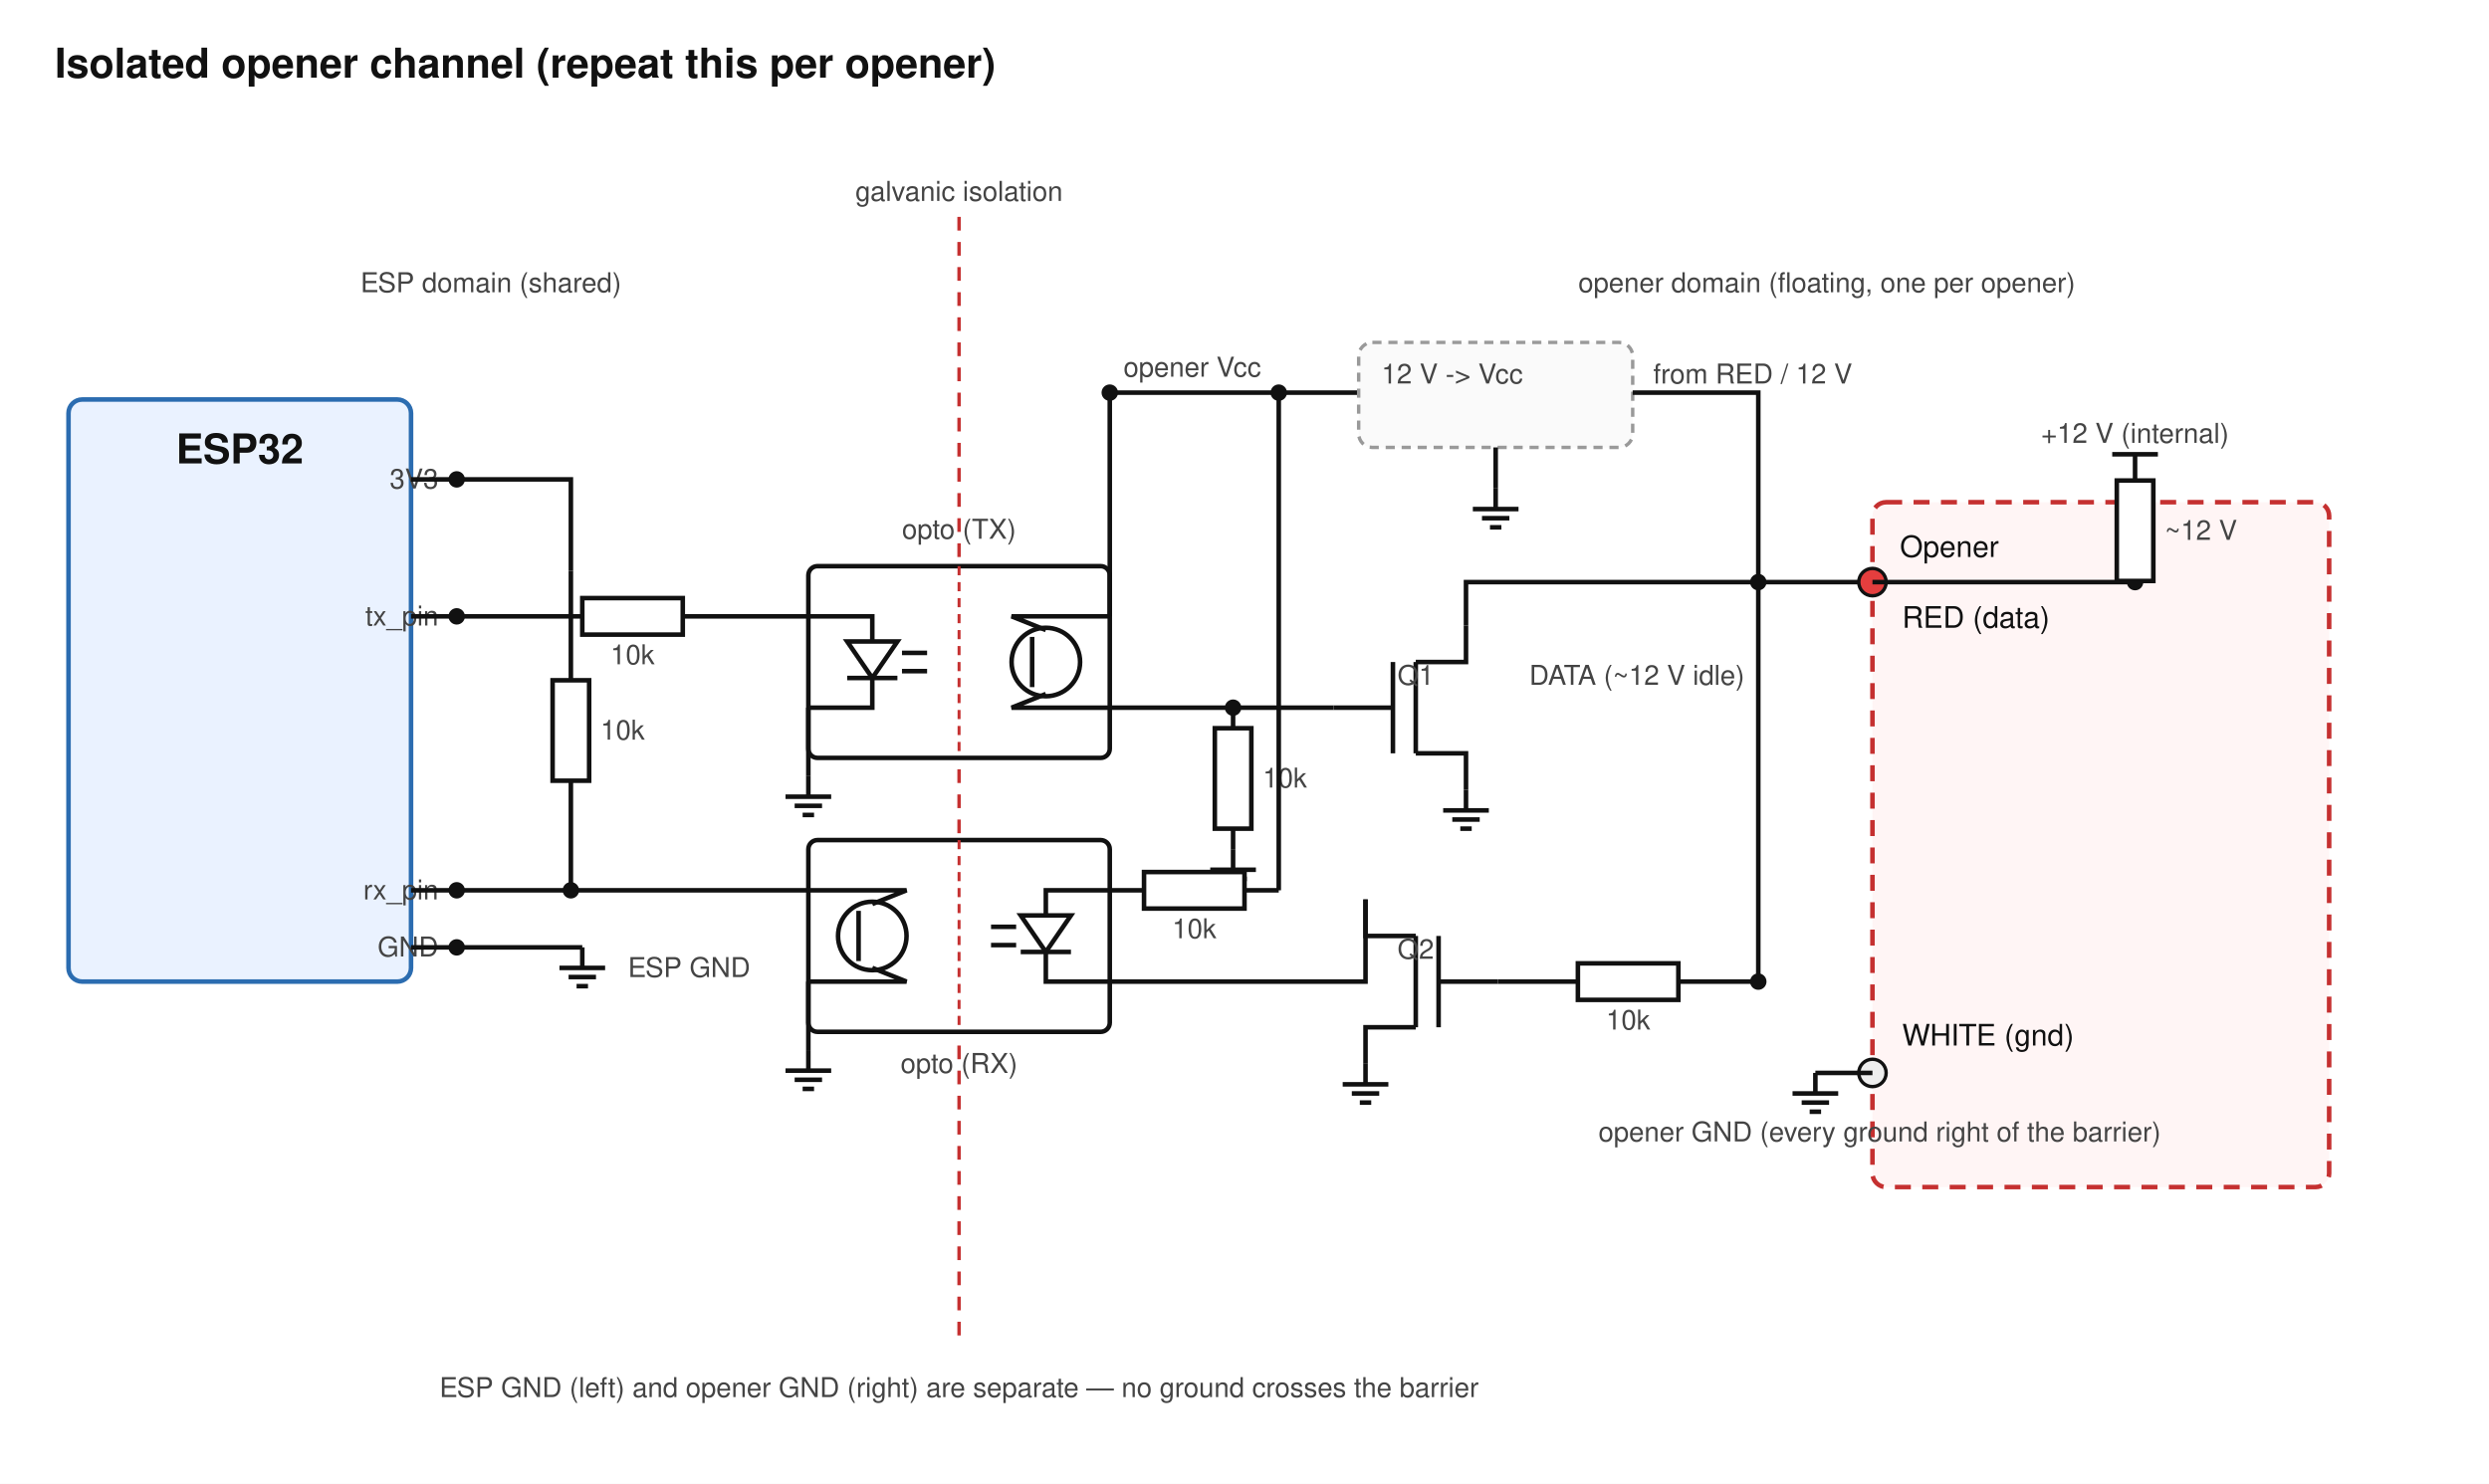
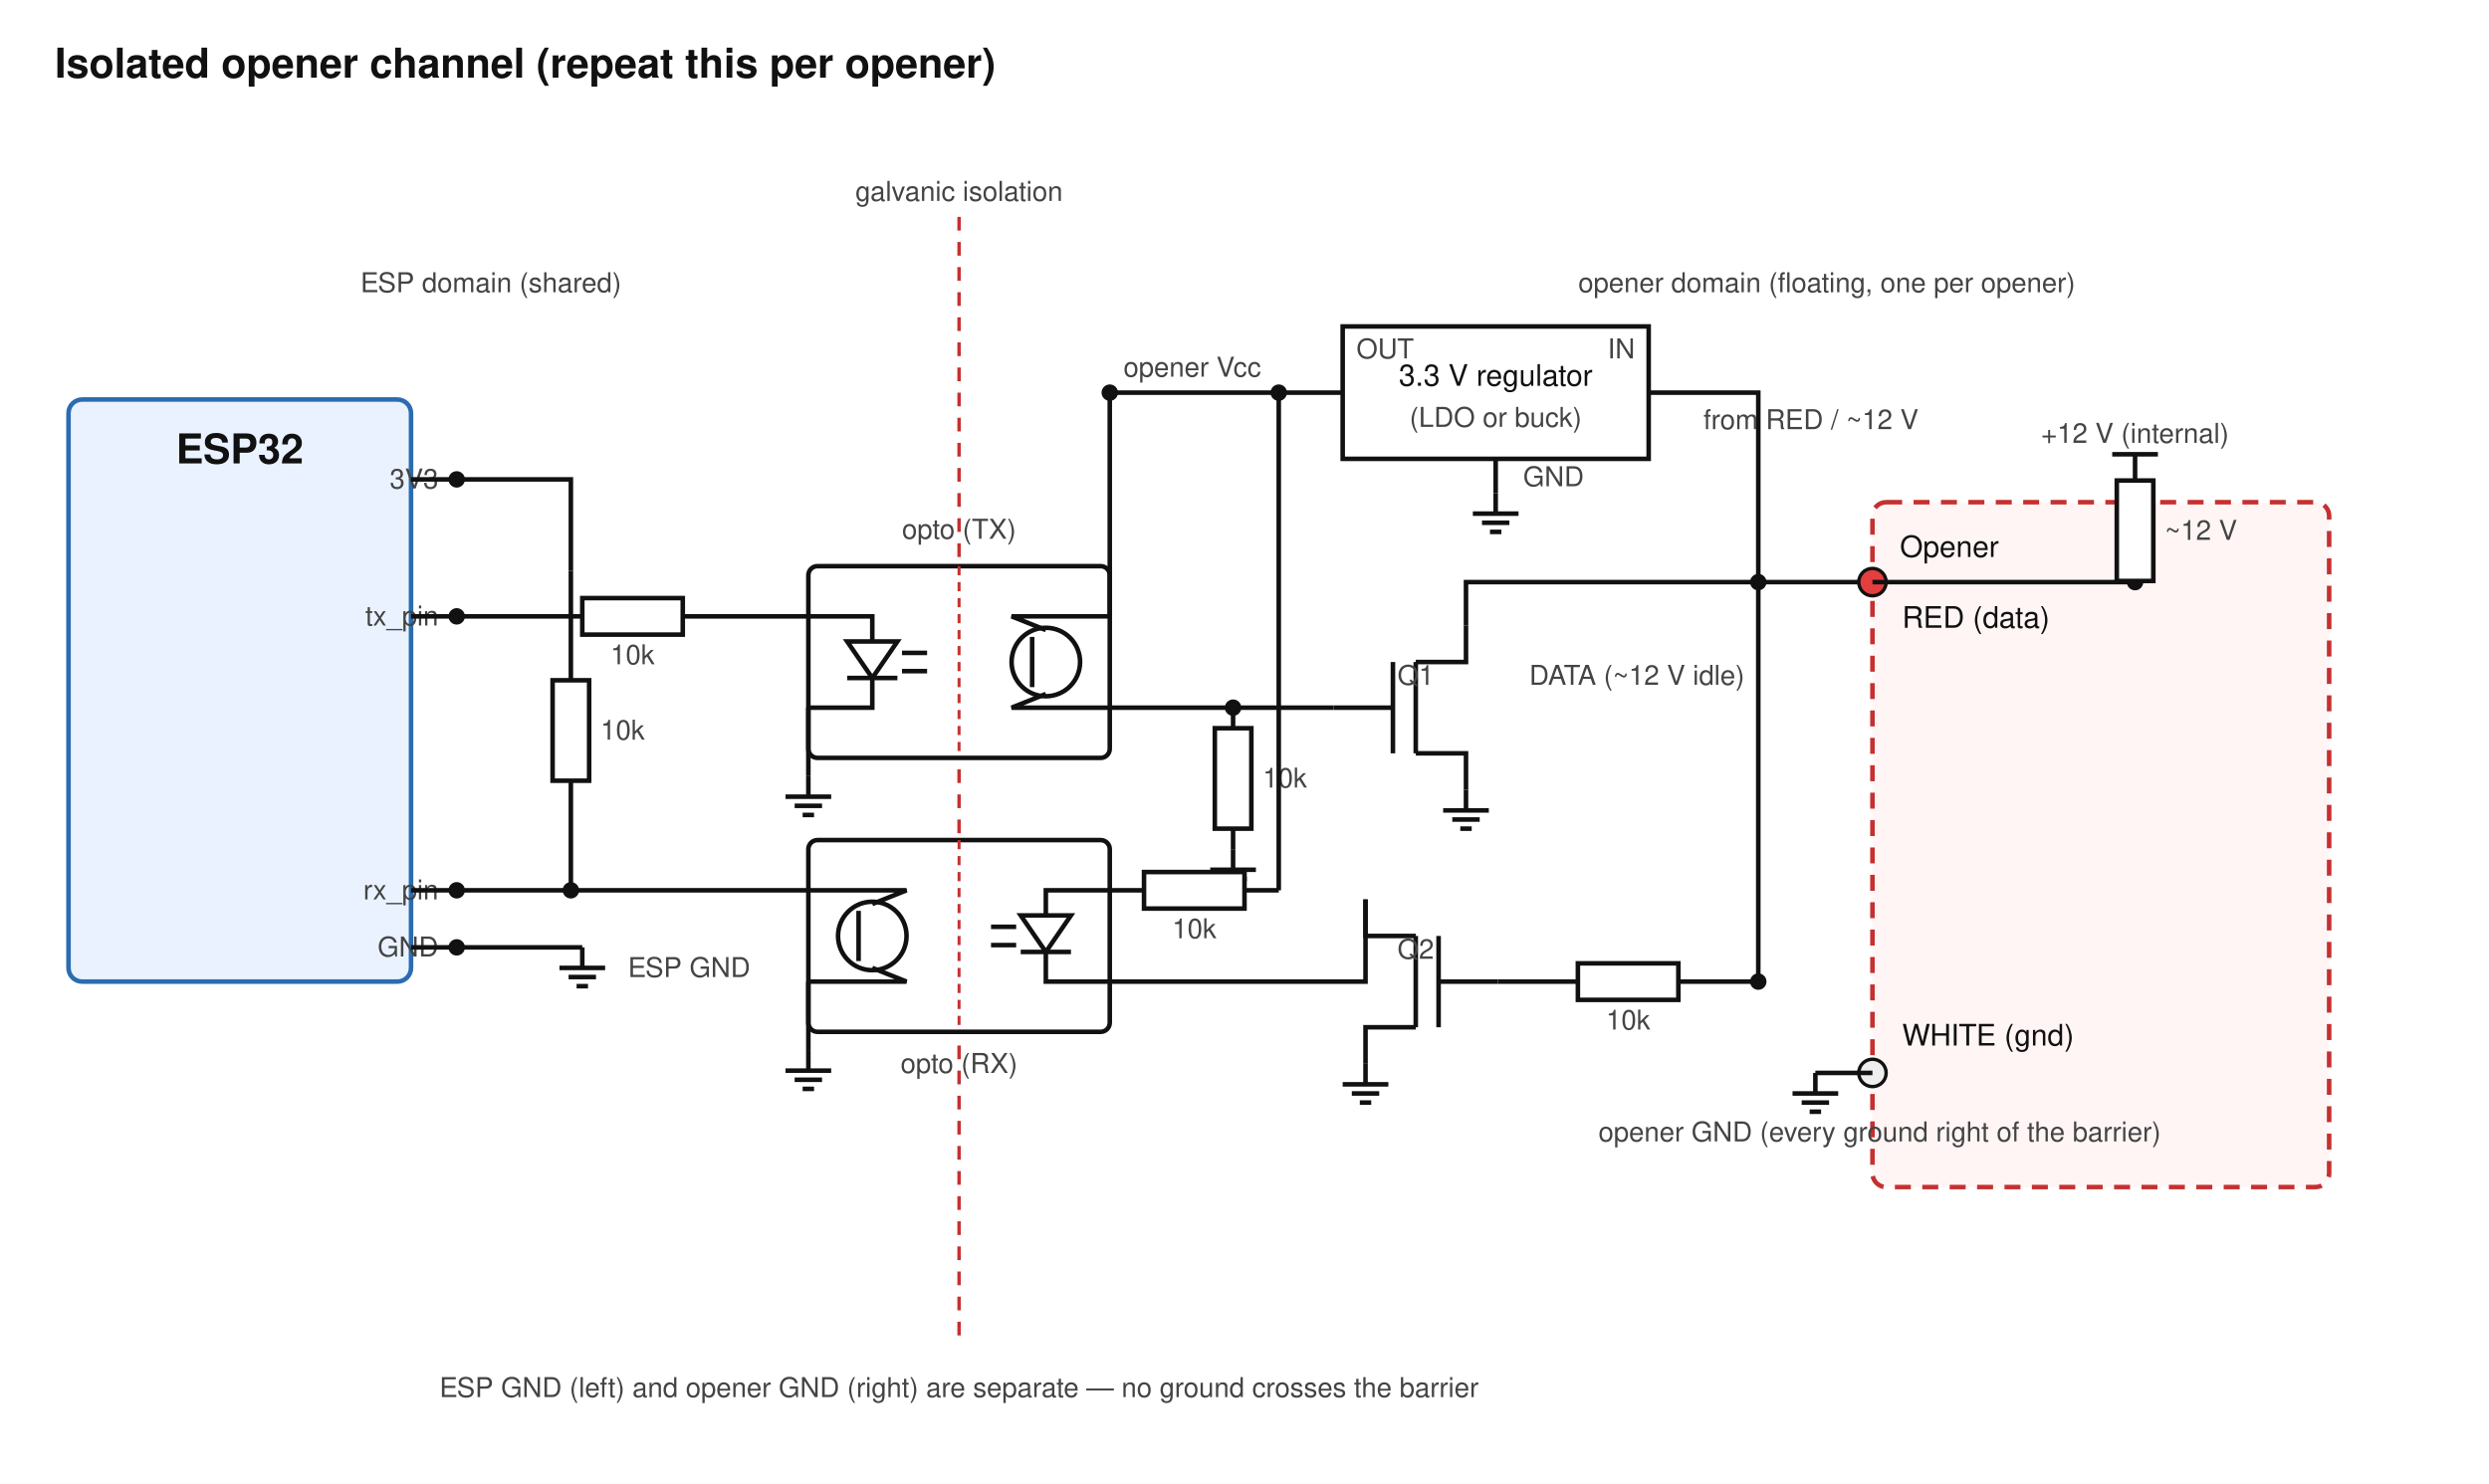
<svg xmlns="http://www.w3.org/2000/svg" viewBox="0 0 1090 650" font-family="Helvetica,Arial,sans-serif">
  <style>.w{stroke:#111;stroke-width:2;fill:none}.c{stroke:#111;stroke-width:2;fill:#fff}.lbl{font-size:13px;fill:#111}.val{font-size:12px;fill:#444}.big{font-size:18px;font-weight:bold;fill:#111}</style>
  <rect width="1090" height="650" fill="#fff" />
  <text x="24" y="34" class="big" text-anchor="start">Isolated opener channel (repeat this per opener)</text>
  <line x1="420" y1="95" x2="420" y2="590" stroke="#c53030" stroke-width="1.5" stroke-dasharray="6 5" />
  <text x="420" y="88" class="val" text-anchor="middle">galvanic isolation</text>
  <text x="420" y="612" class="val" text-anchor="middle">ESP GND (left) and opener GND (right) are separate — no ground crosses the barrier</text>
  <text x="215" y="128" class="val" text-anchor="middle">ESP domain (shared)</text>
  <text x="800" y="128" class="val" text-anchor="middle">opener domain (floating, one per opener)</text>
  <rect x="30" y="175" width="150" height="255" rx="6" fill="#eaf2ff" stroke="#2b6cb0" stroke-width="2" />
  <text x="105" y="203" class="big" text-anchor="middle">ESP32</text>
  <text x="192" y="214" class="val" text-anchor="end">3V3</text>
  <polyline class="w" points="180,210 200,210" />
  <circle cx="200" cy="210" r="3.6" fill="#111" />
  <text x="192" y="274" class="val" text-anchor="end">tx_pin</text>
  <polyline class="w" points="180,270 200,270" />
  <circle cx="200" cy="270" r="3.6" fill="#111" />
  <text x="192" y="394" class="val" text-anchor="end">rx_pin</text>
  <polyline class="w" points="180,390 200,390" />
  <circle cx="200" cy="390" r="3.6" fill="#111" />
  <text x="192" y="419" class="val" text-anchor="end">GND</text>
  <polyline class="w" points="180,415 200,415" />
  <circle cx="200" cy="415" r="3.6" fill="#111" />
  <polyline class="w" points="200,415 255,415" />
  <polyline class="w" points="255,415 255,424" />
  <line class="w" x1="245" y1="424" x2="265" y2="424" />
  <line class="w" x1="249" y1="428" x2="261" y2="428" />
  <line class="w" x1="252.5" y1="432" x2="257.5" y2="432" />
  <text x="275" y="428" class="val" text-anchor="start">ESP GND</text>
  <polyline class="w" points="200,270 255.0,270" />
  <polyline class="w" points="299.0,270 354,270" />
  <rect class="c" x="255.0" y="262" width="44" height="16" />
  <text x="277.0" y="291" class="val" text-anchor="middle">10k</text>
  <rect class="c" x="354" y="248" width="132" height="84" rx="4" fill="#fafafa" />
  <line x1="420" y1="248" x2="420" y2="332" stroke="#c53030" stroke-width="1.3" stroke-dasharray="4 3" />
  <polyline class="w" points="354,270 382,270 382,281" />
  <polygon class="c" points="371,281 393,281 382,297" />
  <line class="w" x1="371" y1="297" x2="393" y2="297" />
  <polyline class="w" points="382,297 382,310 354,310" />
  <line class="w" x1="395" y1="286" x2="406" y2="286" />
  <line class="w" x1="395" y1="294" x2="406" y2="294" />
  <circle class="c" cx="458" cy="290" r="15" fill="#fff" />
  <polyline class="w" points="486,270 443,270 458,276" />
  <polyline class="w" points="486,310 443,310 458,304" />
  <line class="w" x1="452" y1="279" x2="452" y2="301" />
  <text x="420" y="236" class="val" text-anchor="middle">opto (TX)</text>
  <polyline class="w" points="354,310 354,340" />
  <polyline class="w" points="354,340 354,349" />
  <line class="w" x1="344" y1="349" x2="364" y2="349" />
  <line class="w" x1="348" y1="353" x2="360" y2="353" />
  <line class="w" x1="351.5" y1="357" x2="356.5" y2="357" />
  <rect class="c" x="354" y="368" width="132" height="84" rx="4" fill="#fafafa" />
  <line x1="420" y1="368" x2="420" y2="452" stroke="#c53030" stroke-width="1.3" stroke-dasharray="4 3" />
  <polyline class="w" points="486,390 458,390 458,401" />
  <polygon class="c" points="447,401 469,401 458,417" />
  <line class="w" x1="447" y1="417" x2="469" y2="417" />
  <polyline class="w" points="458,417 458,430 486,430" />
  <line class="w" x1="445" y1="406" x2="434" y2="406" />
  <line class="w" x1="445" y1="414" x2="434" y2="414" />
  <circle class="c" cx="382" cy="410" r="15" fill="#fff" />
  <polyline class="w" points="354,390 397,390 382,396" />
  <polyline class="w" points="354,430 397,430 382,424" />
  <line class="w" x1="376" y1="399" x2="376" y2="421" />
  <text x="420" y="470" class="val" text-anchor="middle">opto (RX)</text>
  <polyline class="w" points="354,390 200,390" />
  <circle cx="250" cy="390" r="3.6" fill="#111" />
  <polyline class="w" points="250,390 250,298.0" />
  <polyline class="w" points="250,342.0 250,250" />
  <rect class="c" x="242" y="298.0" width="16" height="44" />
  <text x="263" y="324.0" class="val" text-anchor="start">10k</text>
  <polyline class="w" points="250,250 250,210 200,210" />
  <polyline class="w" points="354,430 354,460" />
  <polyline class="w" points="354,460 354,469" />
  <line class="w" x1="344" y1="469" x2="364" y2="469" />
  <line class="w" x1="348" y1="473" x2="360" y2="473" />
  <line class="w" x1="351.5" y1="477" x2="356.5" y2="477" />
  <polyline class="w" points="486,270 486,172" />
-   <polyline class="w" points="486,172 595,172" />
+   <polyline class="w" points="486,172 588,172" />
  <circle cx="486" cy="172" r="3.6" fill="#111" />
  <text x="492" y="165" class="val" text-anchor="start">opener Vcc</text>
-   <rect x="595" y="150" width="120" height="46" rx="6" fill="#fafafa" stroke="#999" stroke-width="1.5" stroke-dasharray="4 3" />
-   <text x="605" y="168" class="val" text-anchor="start">12 V -&gt; Vcc</text>
-   <polyline class="w" points="715,172 770,172 770,255" />
-   <text x="724" y="168" class="val" text-anchor="start">from RED / 12 V</text>
-   <polyline class="w" points="655,196 655,214" />
-   <polyline class="w" points="655,214 655,223" />
-   <line class="w" x1="645" y1="223" x2="665" y2="223" />
-   <line class="w" x1="649" y1="227" x2="661" y2="227" />
-   <line class="w" x1="652.5" y1="231" x2="657.5" y2="231" />
+   <rect class="c" x="588" y="143" width="134" height="58" />
+   <text x="655.0" y="169" class="lbl" text-anchor="middle">3.3 V regulator</text>
+   <text x="655.0" y="187" class="val" text-anchor="middle">(LDO or buck)</text>
+   <text x="594" y="157" class="val" text-anchor="start">OUT</text>
+   <text x="716" y="157" class="val" text-anchor="end">IN</text>
+   <polyline class="w" points="722,172 770,172 770,255" />
+   <text x="746" y="188" class="val" text-anchor="start">from RED / ~12 V</text>
+   <polyline class="w" points="655.0,201 655.0,216" />
+   <polyline class="w" points="655.0,216 655.0,225" />
+   <line class="w" x1="645.0" y1="225" x2="665.0" y2="225" />
+   <line class="w" x1="649.0" y1="229" x2="661.0" y2="229" />
+   <line class="w" x1="652.5" y1="233" x2="657.5" y2="233" />
+   <text x="667.0" y="213" class="val" text-anchor="start">GND</text>
  <line class="w" x1="620" y1="290" x2="620" y2="330" />
  <line class="w" x1="610" y1="290" x2="610" y2="330" />
  <polyline class="w" points="610,310 584,310" />
  <polyline class="w" points="620,290 642,290 642,274" />
  <polyline class="w" points="620,330 642,330 642,346" />
  <text x="620" y="300" class="val" text-anchor="middle">Q1</text>
  <polyline class="w" points="486,310 540,310 584,310" />
  <circle cx="540" cy="310" r="3.6" fill="#111" />
  <polyline class="w" points="540,310 540,319.0" />
  <polyline class="w" points="540,363.0 540,372" />
  <rect class="c" x="532" y="319.0" width="16" height="44" />
  <text x="553" y="345.0" class="val" text-anchor="start">10k</text>
  <polyline class="w" points="540,372 540,381" />
  <line class="w" x1="530" y1="381" x2="550" y2="381" />
  <line class="w" x1="534" y1="385" x2="546" y2="385" />
  <line class="w" x1="537.5" y1="389" x2="542.5" y2="389" />
  <polyline class="w" points="642,274 642,255 770,255" />
  <polyline class="w" points="642,346 642,355" />
  <line class="w" x1="632" y1="355" x2="652" y2="355" />
  <line class="w" x1="636" y1="359" x2="648" y2="359" />
  <line class="w" x1="639.5" y1="363" x2="644.5" y2="363" />
  <line class="w" x1="620" y1="410" x2="620" y2="450" />
  <line class="w" x1="630" y1="410" x2="630" y2="450" />
  <polyline class="w" points="630,430 656,430" />
  <polyline class="w" points="620,410 598,410 598,394" />
  <polyline class="w" points="620,450 598,450 598,466" />
  <text x="620" y="420" class="val" text-anchor="middle">Q2</text>
  <polyline class="w" points="656,430 691.0,430" />
  <polyline class="w" points="735.0,430 770,430" />
  <rect class="c" x="691.0" y="422" width="44" height="16" />
  <text x="713.0" y="451" class="val" text-anchor="middle">10k</text>
  <polyline class="w" points="598,394 598,430 486,430" />
  <polyline class="w" points="486,390 501.0,390" />
  <polyline class="w" points="545.0,390 560,390" />
  <rect class="c" x="501.0" y="382" width="44" height="16" />
  <text x="523.0" y="411" class="val" text-anchor="middle">10k</text>
  <polyline class="w" points="560,390 560,172" />
  <circle cx="560" cy="172" r="3.6" fill="#111" />
  <polyline class="w" points="598,466 598,475" />
  <line class="w" x1="588" y1="475" x2="608" y2="475" />
  <line class="w" x1="592" y1="479" x2="604" y2="479" />
  <line class="w" x1="595.5" y1="483" x2="600.5" y2="483" />
  <polyline class="w" points="770,255 770,430" />
  <circle cx="770" cy="255" r="3.6" fill="#111" />
  <circle cx="770" cy="430" r="3.6" fill="#111" />
  <text x="764" y="300" class="val" text-anchor="end">DATA (~12 V idle)</text>
  <rect x="820" y="220" width="200" height="300" rx="6" fill="#fff5f5" stroke="#c53030" stroke-width="2" stroke-dasharray="7 5" />
  <text x="832" y="244" class="lbl" text-anchor="start">Opener</text>
  <polyline class="w" points="770,255 820,255" />
  <circle cx="820" cy="255" r="6" fill="#e53e3e" stroke="#111" stroke-width="1.5" />
  <text x="833" y="275" class="lbl" text-anchor="start">RED (data)</text>
  <polyline class="w" points="820,255 935,255" />
  <circle cx="935" cy="255" r="3.6" fill="#111" />
  <polyline class="w" points="935,255 935,210.5" />
  <polyline class="w" points="935,254.5 935,210" />
  <rect class="c" x="927" y="210.5" width="16" height="44" />
  <text x="948" y="236.5" class="val" text-anchor="start">~12 V</text>
  <polyline class="w" points="935,210 935,199" />
  <line class="w" x1="925" y1="199" x2="945" y2="199" />
  <text x="935" y="194" class="val" text-anchor="middle">+12 V (internal)</text>
  <circle cx="820" cy="470" r="6" fill="#eeeeee" stroke="#111" stroke-width="1.5" />
  <text x="833" y="458" class="lbl" text-anchor="start">WHITE (gnd)</text>
  <polyline class="w" points="820,470 795,470" />
  <polyline class="w" points="795,470 795,479" />
  <line class="w" x1="785" y1="479" x2="805" y2="479" />
  <line class="w" x1="789" y1="483" x2="801" y2="483" />
  <line class="w" x1="792.5" y1="487" x2="797.5" y2="487" />
  <text x="700" y="500" class="val" text-anchor="start">opener GND (every ground right of the barrier)</text>
</svg>
